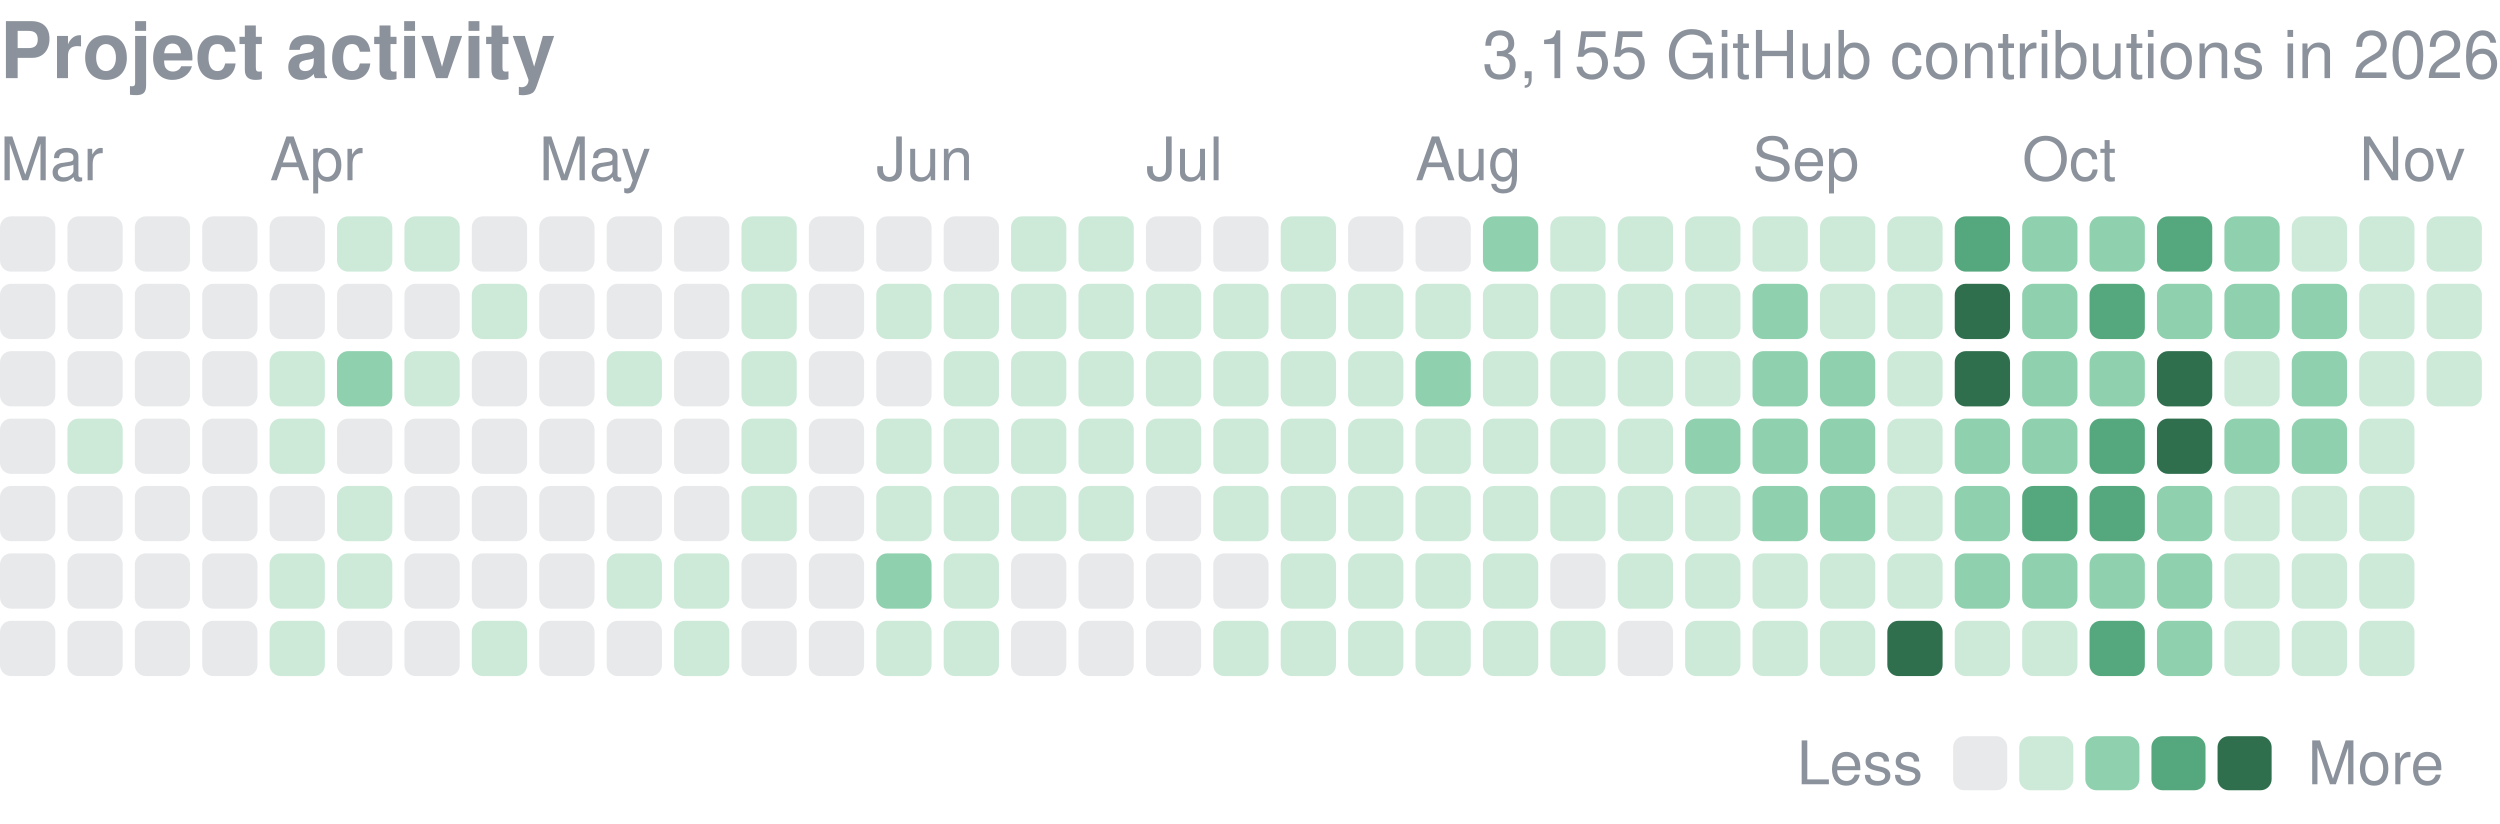
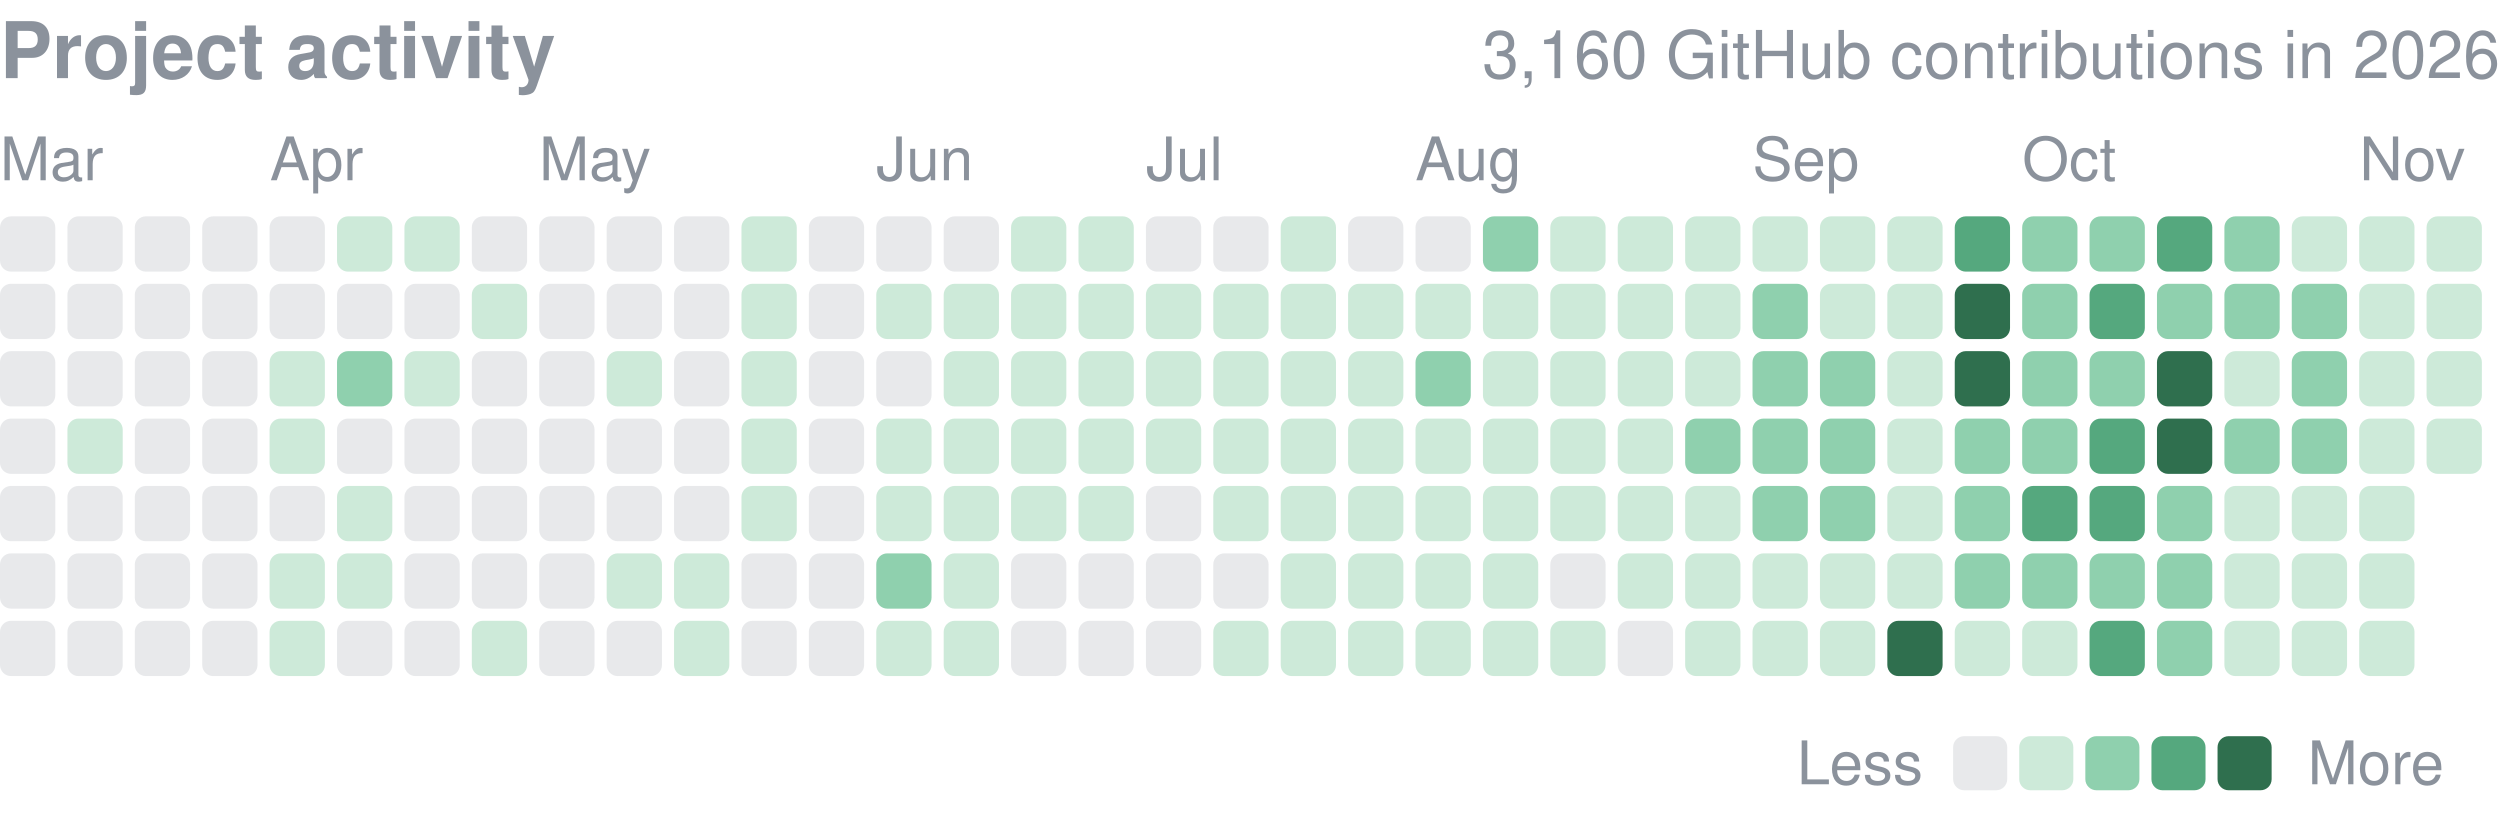
<svg xmlns="http://www.w3.org/2000/svg" width="416" height="137" viewBox="0 0 416 137" role="img" aria-label="yjinyoo GitHub contributions per day in 2026">
  <style>text{font-family:-apple-system,BlinkMacSystemFont,"Segoe UI",Helvetica,Arial,sans-serif}</style>
  <text x="0" y="13" font-size="13" font-weight="600" fill="#8b929c">Project activity</text>
-   <text x="416" y="13" font-size="11" fill="#8b929c" text-anchor="end">3,155 GitHub contributions in 2026</text>
+   <text x="416" y="13" font-size="11" fill="#8b929c" text-anchor="end">3,160 GitHub contributions in 2026</text>
  <text x="0.0" y="30" font-size="10" fill="#8b929c">Mar</text>
  <text x="44.9" y="30" font-size="10" fill="#8b929c">Apr</text>
  <text x="89.7" y="30" font-size="10" fill="#8b929c">May</text>
  <text x="145.8" y="30" font-size="10" fill="#8b929c">Jun</text>
  <text x="190.7" y="30" font-size="10" fill="#8b929c">Jul</text>
  <text x="235.5" y="30" font-size="10" fill="#8b929c">Aug</text>
  <text x="291.6" y="30" font-size="10" fill="#8b929c">Sep</text>
  <text x="336.5" y="30" font-size="10" fill="#8b929c">Oct</text>
  <text x="392.6" y="30" font-size="10" fill="#8b929c">Nov</text>
  <rect x="0.00" y="36.00" width="9.2" height="9.2" rx="1.84" fill="#8b929c" opacity="0.2" />
  <rect x="0.00" y="47.22" width="9.2" height="9.2" rx="1.84" fill="#8b929c" opacity="0.2" />
  <rect x="0.00" y="58.43" width="9.2" height="9.2" rx="1.84" fill="#8b929c" opacity="0.2" />
  <rect x="0.00" y="69.65" width="9.2" height="9.2" rx="1.84" fill="#8b929c" opacity="0.2" />
  <rect x="0.00" y="80.86" width="9.2" height="9.2" rx="1.84" fill="#8b929c" opacity="0.2" />
  <rect x="0.00" y="92.08" width="9.2" height="9.2" rx="1.84" fill="#8b929c" opacity="0.2" />
  <rect x="0.00" y="103.30" width="9.2" height="9.2" rx="1.84" fill="#8b929c" opacity="0.2" />
  <rect x="11.22" y="36.00" width="9.2" height="9.2" rx="1.84" fill="#8b929c" opacity="0.2" />
  <rect x="11.22" y="47.22" width="9.2" height="9.2" rx="1.84" fill="#8b929c" opacity="0.2" />
  <rect x="11.22" y="58.43" width="9.2" height="9.2" rx="1.84" fill="#8b929c" opacity="0.2" />
  <rect x="11.22" y="69.65" width="9.2" height="9.2" rx="1.84" fill="#cdead9" />
  <rect x="11.22" y="80.86" width="9.2" height="9.2" rx="1.84" fill="#8b929c" opacity="0.2" />
  <rect x="11.22" y="92.08" width="9.2" height="9.2" rx="1.84" fill="#8b929c" opacity="0.2" />
  <rect x="11.22" y="103.30" width="9.2" height="9.2" rx="1.84" fill="#8b929c" opacity="0.2" />
  <rect x="22.43" y="36.00" width="9.2" height="9.2" rx="1.84" fill="#8b929c" opacity="0.2" />
  <rect x="22.43" y="47.22" width="9.2" height="9.2" rx="1.84" fill="#8b929c" opacity="0.2" />
  <rect x="22.43" y="58.43" width="9.2" height="9.2" rx="1.84" fill="#8b929c" opacity="0.2" />
  <rect x="22.43" y="69.65" width="9.2" height="9.2" rx="1.84" fill="#8b929c" opacity="0.2" />
  <rect x="22.43" y="80.86" width="9.2" height="9.2" rx="1.84" fill="#8b929c" opacity="0.2" />
  <rect x="22.43" y="92.08" width="9.2" height="9.2" rx="1.84" fill="#8b929c" opacity="0.2" />
  <rect x="22.43" y="103.30" width="9.2" height="9.2" rx="1.84" fill="#8b929c" opacity="0.2" />
  <rect x="33.65" y="36.00" width="9.2" height="9.2" rx="1.84" fill="#8b929c" opacity="0.2" />
  <rect x="33.65" y="47.22" width="9.2" height="9.2" rx="1.84" fill="#8b929c" opacity="0.2" />
  <rect x="33.65" y="58.43" width="9.2" height="9.2" rx="1.84" fill="#8b929c" opacity="0.2" />
  <rect x="33.65" y="69.65" width="9.2" height="9.2" rx="1.84" fill="#8b929c" opacity="0.2" />
  <rect x="33.65" y="80.86" width="9.2" height="9.2" rx="1.84" fill="#8b929c" opacity="0.2" />
  <rect x="33.65" y="92.08" width="9.2" height="9.2" rx="1.84" fill="#8b929c" opacity="0.2" />
  <rect x="33.65" y="103.30" width="9.2" height="9.2" rx="1.84" fill="#8b929c" opacity="0.2" />
  <rect x="44.86" y="36.00" width="9.2" height="9.2" rx="1.84" fill="#8b929c" opacity="0.2" />
  <rect x="44.86" y="47.22" width="9.2" height="9.2" rx="1.84" fill="#8b929c" opacity="0.2" />
  <rect x="44.86" y="58.43" width="9.2" height="9.2" rx="1.84" fill="#cdead9" />
  <rect x="44.86" y="69.65" width="9.2" height="9.2" rx="1.84" fill="#cdead9" />
  <rect x="44.86" y="80.86" width="9.2" height="9.2" rx="1.84" fill="#8b929c" opacity="0.2" />
  <rect x="44.86" y="92.08" width="9.2" height="9.2" rx="1.84" fill="#cdead9" />
  <rect x="44.86" y="103.30" width="9.2" height="9.2" rx="1.84" fill="#cdead9" />
  <rect x="56.08" y="36.00" width="9.2" height="9.2" rx="1.84" fill="#cdead9" />
  <rect x="56.08" y="47.22" width="9.2" height="9.2" rx="1.84" fill="#8b929c" opacity="0.2" />
  <rect x="56.08" y="58.43" width="9.2" height="9.2" rx="1.84" fill="#8fd0ae" />
  <rect x="56.08" y="69.65" width="9.2" height="9.2" rx="1.84" fill="#8b929c" opacity="0.2" />
  <rect x="56.08" y="80.86" width="9.2" height="9.2" rx="1.84" fill="#cdead9" />
  <rect x="56.08" y="92.08" width="9.2" height="9.2" rx="1.84" fill="#cdead9" />
  <rect x="56.08" y="103.30" width="9.2" height="9.2" rx="1.84" fill="#8b929c" opacity="0.2" />
  <rect x="67.30" y="36.00" width="9.2" height="9.2" rx="1.84" fill="#cdead9" />
  <rect x="67.30" y="47.22" width="9.2" height="9.2" rx="1.84" fill="#8b929c" opacity="0.2" />
  <rect x="67.30" y="58.43" width="9.2" height="9.2" rx="1.84" fill="#cdead9" />
  <rect x="67.30" y="69.65" width="9.2" height="9.2" rx="1.84" fill="#8b929c" opacity="0.2" />
  <rect x="67.30" y="80.86" width="9.2" height="9.2" rx="1.84" fill="#8b929c" opacity="0.2" />
  <rect x="67.30" y="92.08" width="9.2" height="9.2" rx="1.84" fill="#8b929c" opacity="0.2" />
  <rect x="67.30" y="103.30" width="9.2" height="9.2" rx="1.84" fill="#8b929c" opacity="0.2" />
  <rect x="78.51" y="36.00" width="9.2" height="9.2" rx="1.84" fill="#8b929c" opacity="0.2" />
  <rect x="78.51" y="47.22" width="9.2" height="9.2" rx="1.84" fill="#cdead9" />
  <rect x="78.51" y="58.43" width="9.2" height="9.2" rx="1.84" fill="#8b929c" opacity="0.2" />
  <rect x="78.51" y="69.65" width="9.2" height="9.2" rx="1.84" fill="#8b929c" opacity="0.2" />
  <rect x="78.51" y="80.86" width="9.2" height="9.2" rx="1.84" fill="#8b929c" opacity="0.2" />
  <rect x="78.51" y="92.08" width="9.2" height="9.2" rx="1.84" fill="#8b929c" opacity="0.2" />
  <rect x="78.51" y="103.30" width="9.2" height="9.2" rx="1.84" fill="#cdead9" />
  <rect x="89.73" y="36.00" width="9.2" height="9.2" rx="1.84" fill="#8b929c" opacity="0.2" />
  <rect x="89.73" y="47.22" width="9.2" height="9.2" rx="1.84" fill="#8b929c" opacity="0.2" />
  <rect x="89.73" y="58.43" width="9.2" height="9.2" rx="1.84" fill="#8b929c" opacity="0.2" />
  <rect x="89.73" y="69.65" width="9.2" height="9.2" rx="1.84" fill="#8b929c" opacity="0.2" />
  <rect x="89.73" y="80.86" width="9.2" height="9.2" rx="1.84" fill="#8b929c" opacity="0.2" />
  <rect x="89.73" y="92.08" width="9.2" height="9.2" rx="1.84" fill="#8b929c" opacity="0.2" />
  <rect x="89.73" y="103.30" width="9.2" height="9.2" rx="1.84" fill="#8b929c" opacity="0.2" />
  <rect x="100.95" y="36.00" width="9.2" height="9.2" rx="1.84" fill="#8b929c" opacity="0.2" />
  <rect x="100.95" y="47.22" width="9.2" height="9.2" rx="1.84" fill="#8b929c" opacity="0.2" />
  <rect x="100.95" y="58.43" width="9.2" height="9.2" rx="1.84" fill="#cdead9" />
  <rect x="100.95" y="69.65" width="9.2" height="9.2" rx="1.84" fill="#8b929c" opacity="0.2" />
  <rect x="100.95" y="80.86" width="9.2" height="9.2" rx="1.84" fill="#8b929c" opacity="0.2" />
  <rect x="100.95" y="92.08" width="9.2" height="9.2" rx="1.84" fill="#cdead9" />
  <rect x="100.95" y="103.30" width="9.2" height="9.2" rx="1.84" fill="#8b929c" opacity="0.2" />
  <rect x="112.16" y="36.00" width="9.2" height="9.2" rx="1.84" fill="#8b929c" opacity="0.2" />
  <rect x="112.16" y="47.22" width="9.2" height="9.2" rx="1.84" fill="#8b929c" opacity="0.2" />
  <rect x="112.16" y="58.43" width="9.2" height="9.2" rx="1.84" fill="#8b929c" opacity="0.2" />
  <rect x="112.16" y="69.65" width="9.2" height="9.2" rx="1.84" fill="#8b929c" opacity="0.2" />
  <rect x="112.16" y="80.86" width="9.2" height="9.2" rx="1.84" fill="#8b929c" opacity="0.2" />
  <rect x="112.16" y="92.08" width="9.2" height="9.2" rx="1.84" fill="#cdead9" />
  <rect x="112.16" y="103.30" width="9.2" height="9.2" rx="1.84" fill="#cdead9" />
  <rect x="123.38" y="36.00" width="9.2" height="9.2" rx="1.84" fill="#cdead9" />
  <rect x="123.38" y="47.22" width="9.2" height="9.2" rx="1.84" fill="#cdead9" />
  <rect x="123.38" y="58.43" width="9.2" height="9.2" rx="1.84" fill="#cdead9" />
  <rect x="123.38" y="69.65" width="9.2" height="9.2" rx="1.84" fill="#cdead9" />
  <rect x="123.38" y="80.86" width="9.2" height="9.2" rx="1.84" fill="#cdead9" />
  <rect x="123.38" y="92.08" width="9.2" height="9.2" rx="1.84" fill="#8b929c" opacity="0.2" />
  <rect x="123.38" y="103.30" width="9.2" height="9.2" rx="1.84" fill="#8b929c" opacity="0.2" />
  <rect x="134.59" y="36.00" width="9.2" height="9.2" rx="1.84" fill="#8b929c" opacity="0.2" />
  <rect x="134.59" y="47.22" width="9.2" height="9.2" rx="1.84" fill="#8b929c" opacity="0.2" />
  <rect x="134.59" y="58.43" width="9.2" height="9.2" rx="1.84" fill="#8b929c" opacity="0.2" />
  <rect x="134.59" y="69.65" width="9.2" height="9.2" rx="1.84" fill="#8b929c" opacity="0.2" />
  <rect x="134.59" y="80.86" width="9.2" height="9.2" rx="1.84" fill="#8b929c" opacity="0.2" />
  <rect x="134.59" y="92.08" width="9.2" height="9.2" rx="1.84" fill="#8b929c" opacity="0.2" />
  <rect x="134.59" y="103.30" width="9.2" height="9.2" rx="1.84" fill="#8b929c" opacity="0.2" />
  <rect x="145.81" y="36.00" width="9.2" height="9.2" rx="1.84" fill="#8b929c" opacity="0.2" />
  <rect x="145.81" y="47.22" width="9.2" height="9.2" rx="1.84" fill="#cdead9" />
  <rect x="145.81" y="58.43" width="9.2" height="9.2" rx="1.84" fill="#8b929c" opacity="0.2" />
  <rect x="145.81" y="69.65" width="9.2" height="9.2" rx="1.84" fill="#cdead9" />
  <rect x="145.81" y="80.86" width="9.2" height="9.2" rx="1.84" fill="#cdead9" />
  <rect x="145.81" y="92.08" width="9.2" height="9.2" rx="1.84" fill="#8fd0ae" />
  <rect x="145.81" y="103.30" width="9.2" height="9.2" rx="1.84" fill="#cdead9" />
  <rect x="157.03" y="36.00" width="9.2" height="9.2" rx="1.84" fill="#8b929c" opacity="0.2" />
  <rect x="157.03" y="47.22" width="9.2" height="9.2" rx="1.84" fill="#cdead9" />
  <rect x="157.03" y="58.43" width="9.2" height="9.2" rx="1.84" fill="#cdead9" />
  <rect x="157.03" y="69.65" width="9.2" height="9.2" rx="1.84" fill="#cdead9" />
  <rect x="157.03" y="80.86" width="9.2" height="9.2" rx="1.84" fill="#cdead9" />
  <rect x="157.03" y="92.08" width="9.2" height="9.2" rx="1.84" fill="#cdead9" />
  <rect x="157.03" y="103.30" width="9.2" height="9.2" rx="1.84" fill="#cdead9" />
  <rect x="168.24" y="36.00" width="9.2" height="9.2" rx="1.84" fill="#cdead9" />
  <rect x="168.24" y="47.22" width="9.2" height="9.2" rx="1.84" fill="#cdead9" />
  <rect x="168.24" y="58.43" width="9.2" height="9.2" rx="1.84" fill="#cdead9" />
  <rect x="168.24" y="69.65" width="9.2" height="9.2" rx="1.84" fill="#cdead9" />
  <rect x="168.24" y="80.86" width="9.2" height="9.2" rx="1.84" fill="#cdead9" />
  <rect x="168.24" y="92.08" width="9.2" height="9.2" rx="1.84" fill="#8b929c" opacity="0.2" />
  <rect x="168.24" y="103.30" width="9.2" height="9.2" rx="1.84" fill="#8b929c" opacity="0.2" />
  <rect x="179.46" y="36.00" width="9.2" height="9.2" rx="1.84" fill="#cdead9" />
  <rect x="179.46" y="47.22" width="9.2" height="9.2" rx="1.84" fill="#cdead9" />
  <rect x="179.46" y="58.43" width="9.2" height="9.2" rx="1.84" fill="#cdead9" />
  <rect x="179.46" y="69.65" width="9.2" height="9.2" rx="1.84" fill="#cdead9" />
  <rect x="179.46" y="80.86" width="9.2" height="9.2" rx="1.84" fill="#cdead9" />
  <rect x="179.46" y="92.08" width="9.2" height="9.2" rx="1.84" fill="#8b929c" opacity="0.2" />
  <rect x="179.46" y="103.30" width="9.2" height="9.2" rx="1.84" fill="#8b929c" opacity="0.2" />
  <rect x="190.68" y="36.00" width="9.2" height="9.2" rx="1.84" fill="#8b929c" opacity="0.2" />
  <rect x="190.68" y="47.22" width="9.2" height="9.2" rx="1.84" fill="#cdead9" />
  <rect x="190.68" y="58.43" width="9.2" height="9.2" rx="1.84" fill="#cdead9" />
  <rect x="190.68" y="69.65" width="9.2" height="9.2" rx="1.84" fill="#cdead9" />
  <rect x="190.68" y="80.86" width="9.2" height="9.2" rx="1.84" fill="#8b929c" opacity="0.2" />
  <rect x="190.68" y="92.08" width="9.2" height="9.2" rx="1.84" fill="#8b929c" opacity="0.2" />
  <rect x="190.68" y="103.30" width="9.2" height="9.2" rx="1.84" fill="#8b929c" opacity="0.2" />
  <rect x="201.89" y="36.00" width="9.2" height="9.2" rx="1.84" fill="#8b929c" opacity="0.2" />
  <rect x="201.89" y="47.22" width="9.2" height="9.2" rx="1.84" fill="#cdead9" />
  <rect x="201.89" y="58.43" width="9.2" height="9.2" rx="1.84" fill="#cdead9" />
  <rect x="201.89" y="69.65" width="9.2" height="9.2" rx="1.84" fill="#cdead9" />
  <rect x="201.89" y="80.86" width="9.2" height="9.2" rx="1.84" fill="#cdead9" />
  <rect x="201.89" y="92.08" width="9.2" height="9.2" rx="1.84" fill="#8b929c" opacity="0.2" />
  <rect x="201.89" y="103.30" width="9.2" height="9.2" rx="1.84" fill="#cdead9" />
  <rect x="213.11" y="36.00" width="9.2" height="9.2" rx="1.84" fill="#cdead9" />
  <rect x="213.11" y="47.22" width="9.2" height="9.2" rx="1.84" fill="#cdead9" />
  <rect x="213.11" y="58.43" width="9.2" height="9.2" rx="1.84" fill="#cdead9" />
  <rect x="213.11" y="69.65" width="9.2" height="9.2" rx="1.84" fill="#cdead9" />
  <rect x="213.11" y="80.86" width="9.2" height="9.2" rx="1.84" fill="#cdead9" />
  <rect x="213.11" y="92.08" width="9.2" height="9.2" rx="1.84" fill="#cdead9" />
  <rect x="213.11" y="103.30" width="9.2" height="9.2" rx="1.84" fill="#cdead9" />
  <rect x="224.32" y="36.00" width="9.2" height="9.2" rx="1.84" fill="#8b929c" opacity="0.2" />
  <rect x="224.32" y="47.22" width="9.2" height="9.2" rx="1.84" fill="#cdead9" />
  <rect x="224.32" y="58.43" width="9.2" height="9.2" rx="1.84" fill="#cdead9" />
  <rect x="224.32" y="69.65" width="9.2" height="9.2" rx="1.84" fill="#cdead9" />
  <rect x="224.32" y="80.86" width="9.2" height="9.2" rx="1.84" fill="#cdead9" />
  <rect x="224.32" y="92.08" width="9.2" height="9.2" rx="1.84" fill="#cdead9" />
  <rect x="224.32" y="103.30" width="9.2" height="9.2" rx="1.84" fill="#cdead9" />
  <rect x="235.54" y="36.00" width="9.2" height="9.2" rx="1.84" fill="#8b929c" opacity="0.2" />
  <rect x="235.54" y="47.22" width="9.2" height="9.2" rx="1.84" fill="#cdead9" />
  <rect x="235.54" y="58.43" width="9.2" height="9.2" rx="1.84" fill="#8fd0ae" />
  <rect x="235.54" y="69.65" width="9.2" height="9.2" rx="1.84" fill="#cdead9" />
  <rect x="235.54" y="80.86" width="9.2" height="9.2" rx="1.84" fill="#cdead9" />
  <rect x="235.54" y="92.08" width="9.2" height="9.2" rx="1.84" fill="#cdead9" />
  <rect x="235.54" y="103.30" width="9.2" height="9.2" rx="1.84" fill="#cdead9" />
  <rect x="246.76" y="36.00" width="9.2" height="9.2" rx="1.84" fill="#8fd0ae" />
  <rect x="246.76" y="47.22" width="9.2" height="9.2" rx="1.84" fill="#cdead9" />
  <rect x="246.76" y="58.43" width="9.2" height="9.2" rx="1.84" fill="#cdead9" />
  <rect x="246.76" y="69.65" width="9.2" height="9.2" rx="1.84" fill="#cdead9" />
  <rect x="246.76" y="80.86" width="9.2" height="9.2" rx="1.84" fill="#cdead9" />
  <rect x="246.76" y="92.08" width="9.2" height="9.2" rx="1.84" fill="#cdead9" />
  <rect x="246.76" y="103.30" width="9.2" height="9.2" rx="1.84" fill="#cdead9" />
  <rect x="257.97" y="36.00" width="9.2" height="9.2" rx="1.84" fill="#cdead9" />
  <rect x="257.97" y="47.22" width="9.2" height="9.2" rx="1.84" fill="#cdead9" />
  <rect x="257.97" y="58.43" width="9.2" height="9.2" rx="1.84" fill="#cdead9" />
  <rect x="257.97" y="69.65" width="9.2" height="9.2" rx="1.84" fill="#cdead9" />
  <rect x="257.97" y="80.86" width="9.2" height="9.2" rx="1.84" fill="#cdead9" />
  <rect x="257.97" y="92.08" width="9.2" height="9.2" rx="1.84" fill="#8b929c" opacity="0.2" />
  <rect x="257.97" y="103.30" width="9.2" height="9.2" rx="1.84" fill="#cdead9" />
  <rect x="269.19" y="36.00" width="9.2" height="9.2" rx="1.84" fill="#cdead9" />
  <rect x="269.19" y="47.22" width="9.2" height="9.2" rx="1.84" fill="#cdead9" />
  <rect x="269.19" y="58.43" width="9.2" height="9.2" rx="1.84" fill="#cdead9" />
  <rect x="269.19" y="69.65" width="9.2" height="9.2" rx="1.84" fill="#cdead9" />
  <rect x="269.19" y="80.86" width="9.2" height="9.2" rx="1.84" fill="#cdead9" />
  <rect x="269.19" y="92.08" width="9.2" height="9.2" rx="1.84" fill="#cdead9" />
  <rect x="269.19" y="103.30" width="9.2" height="9.2" rx="1.84" fill="#8b929c" opacity="0.2" />
  <rect x="280.41" y="36.00" width="9.2" height="9.2" rx="1.84" fill="#cdead9" />
  <rect x="280.41" y="47.22" width="9.2" height="9.2" rx="1.84" fill="#cdead9" />
  <rect x="280.41" y="58.43" width="9.2" height="9.2" rx="1.84" fill="#cdead9" />
  <rect x="280.41" y="69.65" width="9.2" height="9.2" rx="1.84" fill="#8fd0ae" />
  <rect x="280.41" y="80.86" width="9.2" height="9.2" rx="1.84" fill="#cdead9" />
  <rect x="280.41" y="92.08" width="9.2" height="9.2" rx="1.84" fill="#cdead9" />
  <rect x="280.41" y="103.30" width="9.2" height="9.2" rx="1.84" fill="#cdead9" />
  <rect x="291.62" y="36.00" width="9.2" height="9.2" rx="1.84" fill="#cdead9" />
  <rect x="291.62" y="47.22" width="9.2" height="9.2" rx="1.84" fill="#8fd0ae" />
  <rect x="291.62" y="58.43" width="9.2" height="9.2" rx="1.84" fill="#8fd0ae" />
  <rect x="291.62" y="69.65" width="9.2" height="9.2" rx="1.84" fill="#8fd0ae" />
  <rect x="291.62" y="80.86" width="9.2" height="9.2" rx="1.84" fill="#8fd0ae" />
  <rect x="291.62" y="92.08" width="9.2" height="9.2" rx="1.84" fill="#cdead9" />
  <rect x="291.62" y="103.30" width="9.2" height="9.2" rx="1.84" fill="#cdead9" />
  <rect x="302.84" y="36.00" width="9.2" height="9.2" rx="1.84" fill="#cdead9" />
  <rect x="302.84" y="47.22" width="9.2" height="9.2" rx="1.84" fill="#cdead9" />
  <rect x="302.84" y="58.43" width="9.2" height="9.2" rx="1.84" fill="#8fd0ae" />
  <rect x="302.84" y="69.65" width="9.2" height="9.2" rx="1.84" fill="#8fd0ae" />
  <rect x="302.84" y="80.86" width="9.2" height="9.2" rx="1.84" fill="#8fd0ae" />
  <rect x="302.84" y="92.08" width="9.2" height="9.2" rx="1.84" fill="#cdead9" />
  <rect x="302.84" y="103.30" width="9.2" height="9.2" rx="1.84" fill="#cdead9" />
  <rect x="314.05" y="36.00" width="9.2" height="9.2" rx="1.84" fill="#cdead9" />
  <rect x="314.05" y="47.22" width="9.2" height="9.2" rx="1.84" fill="#cdead9" />
  <rect x="314.05" y="58.43" width="9.2" height="9.2" rx="1.84" fill="#cdead9" />
  <rect x="314.05" y="69.65" width="9.2" height="9.2" rx="1.84" fill="#cdead9" />
  <rect x="314.05" y="80.86" width="9.2" height="9.2" rx="1.84" fill="#cdead9" />
  <rect x="314.05" y="92.08" width="9.2" height="9.2" rx="1.84" fill="#cdead9" />
  <rect x="314.05" y="103.30" width="9.2" height="9.2" rx="1.84" fill="#2f6f4e" />
  <rect x="325.27" y="36.00" width="9.2" height="9.2" rx="1.84" fill="#55a87e" />
  <rect x="325.27" y="47.22" width="9.2" height="9.2" rx="1.84" fill="#2f6f4e" />
  <rect x="325.27" y="58.43" width="9.2" height="9.2" rx="1.84" fill="#2f6f4e" />
  <rect x="325.27" y="69.65" width="9.2" height="9.2" rx="1.84" fill="#8fd0ae" />
  <rect x="325.27" y="80.86" width="9.2" height="9.2" rx="1.84" fill="#8fd0ae" />
  <rect x="325.27" y="92.08" width="9.2" height="9.2" rx="1.84" fill="#8fd0ae" />
  <rect x="325.27" y="103.30" width="9.2" height="9.2" rx="1.84" fill="#cdead9" />
  <rect x="336.49" y="36.00" width="9.2" height="9.2" rx="1.84" fill="#8fd0ae" />
  <rect x="336.49" y="47.22" width="9.2" height="9.2" rx="1.84" fill="#8fd0ae" />
  <rect x="336.49" y="58.43" width="9.2" height="9.2" rx="1.84" fill="#8fd0ae" />
  <rect x="336.49" y="69.65" width="9.2" height="9.2" rx="1.84" fill="#8fd0ae" />
  <rect x="336.49" y="80.86" width="9.2" height="9.2" rx="1.84" fill="#55a87e" />
  <rect x="336.49" y="92.08" width="9.2" height="9.2" rx="1.84" fill="#8fd0ae" />
  <rect x="336.49" y="103.30" width="9.2" height="9.2" rx="1.84" fill="#cdead9" />
  <rect x="347.70" y="36.00" width="9.2" height="9.2" rx="1.84" fill="#8fd0ae" />
  <rect x="347.70" y="47.22" width="9.2" height="9.2" rx="1.84" fill="#55a87e" />
  <rect x="347.70" y="58.43" width="9.2" height="9.2" rx="1.84" fill="#8fd0ae" />
  <rect x="347.70" y="69.65" width="9.2" height="9.2" rx="1.84" fill="#55a87e" />
  <rect x="347.70" y="80.86" width="9.2" height="9.2" rx="1.84" fill="#55a87e" />
  <rect x="347.70" y="92.08" width="9.2" height="9.2" rx="1.84" fill="#8fd0ae" />
  <rect x="347.70" y="103.30" width="9.2" height="9.2" rx="1.84" fill="#55a87e" />
  <rect x="358.92" y="36.00" width="9.2" height="9.2" rx="1.84" fill="#55a87e" />
  <rect x="358.92" y="47.22" width="9.2" height="9.2" rx="1.84" fill="#8fd0ae" />
  <rect x="358.92" y="58.43" width="9.2" height="9.2" rx="1.84" fill="#2f6f4e" />
  <rect x="358.92" y="69.65" width="9.2" height="9.2" rx="1.84" fill="#2f6f4e" />
  <rect x="358.92" y="80.86" width="9.2" height="9.2" rx="1.84" fill="#8fd0ae" />
  <rect x="358.92" y="92.08" width="9.2" height="9.2" rx="1.84" fill="#8fd0ae" />
  <rect x="358.92" y="103.30" width="9.2" height="9.2" rx="1.84" fill="#8fd0ae" />
  <rect x="370.14" y="36.00" width="9.2" height="9.2" rx="1.84" fill="#8fd0ae" />
  <rect x="370.14" y="47.22" width="9.2" height="9.2" rx="1.84" fill="#8fd0ae" />
  <rect x="370.14" y="58.43" width="9.2" height="9.2" rx="1.84" fill="#cdead9" />
  <rect x="370.14" y="69.65" width="9.2" height="9.2" rx="1.84" fill="#8fd0ae" />
  <rect x="370.14" y="80.86" width="9.2" height="9.2" rx="1.84" fill="#cdead9" />
  <rect x="370.14" y="92.08" width="9.2" height="9.2" rx="1.84" fill="#cdead9" />
  <rect x="370.14" y="103.30" width="9.2" height="9.2" rx="1.84" fill="#cdead9" />
  <rect x="381.35" y="36.00" width="9.2" height="9.2" rx="1.84" fill="#cdead9" />
  <rect x="381.35" y="47.22" width="9.2" height="9.2" rx="1.84" fill="#8fd0ae" />
  <rect x="381.35" y="58.43" width="9.2" height="9.2" rx="1.84" fill="#8fd0ae" />
  <rect x="381.35" y="69.65" width="9.2" height="9.2" rx="1.84" fill="#8fd0ae" />
  <rect x="381.35" y="80.86" width="9.2" height="9.2" rx="1.84" fill="#cdead9" />
  <rect x="381.35" y="92.08" width="9.2" height="9.2" rx="1.84" fill="#cdead9" />
  <rect x="381.35" y="103.30" width="9.2" height="9.2" rx="1.84" fill="#cdead9" />
  <rect x="392.57" y="36.00" width="9.2" height="9.2" rx="1.84" fill="#cdead9" />
  <rect x="392.57" y="47.22" width="9.2" height="9.2" rx="1.84" fill="#cdead9" />
  <rect x="392.57" y="58.43" width="9.2" height="9.2" rx="1.84" fill="#cdead9" />
  <rect x="392.57" y="69.65" width="9.2" height="9.2" rx="1.84" fill="#cdead9" />
  <rect x="392.57" y="80.86" width="9.2" height="9.2" rx="1.84" fill="#cdead9" />
  <rect x="392.57" y="92.08" width="9.2" height="9.2" rx="1.84" fill="#cdead9" />
  <rect x="392.57" y="103.30" width="9.2" height="9.2" rx="1.84" fill="#cdead9" />
  <rect x="403.78" y="36.00" width="9.2" height="9.2" rx="1.84" fill="#cdead9" />
  <rect x="403.78" y="47.22" width="9.2" height="9.2" rx="1.84" fill="#cdead9" />
  <rect x="403.78" y="58.43" width="9.2" height="9.2" rx="1.84" fill="#cdead9" />
+   <rect x="403.78" y="69.65" width="9.2" height="9.2" rx="1.84" fill="#cdead9" />
  <text x="299" y="130.5" font-size="10" fill="#8b929c">Less</text>
  <rect x="325" y="122.5" width="9" height="9" rx="1.84" fill="#8b929c" opacity="0.2" />
  <rect x="336.0" y="122.5" width="9" height="9" rx="1.84" fill="#cdead9" />
  <rect x="347.0" y="122.5" width="9" height="9" rx="1.84" fill="#8fd0ae" />
  <rect x="358.0" y="122.5" width="9" height="9" rx="1.84" fill="#55a87e" />
  <rect x="369.0" y="122.5" width="9" height="9" rx="1.84" fill="#2f6f4e" />
  <text x="384.0" y="130.5" font-size="10" fill="#8b929c">More</text>
</svg>
